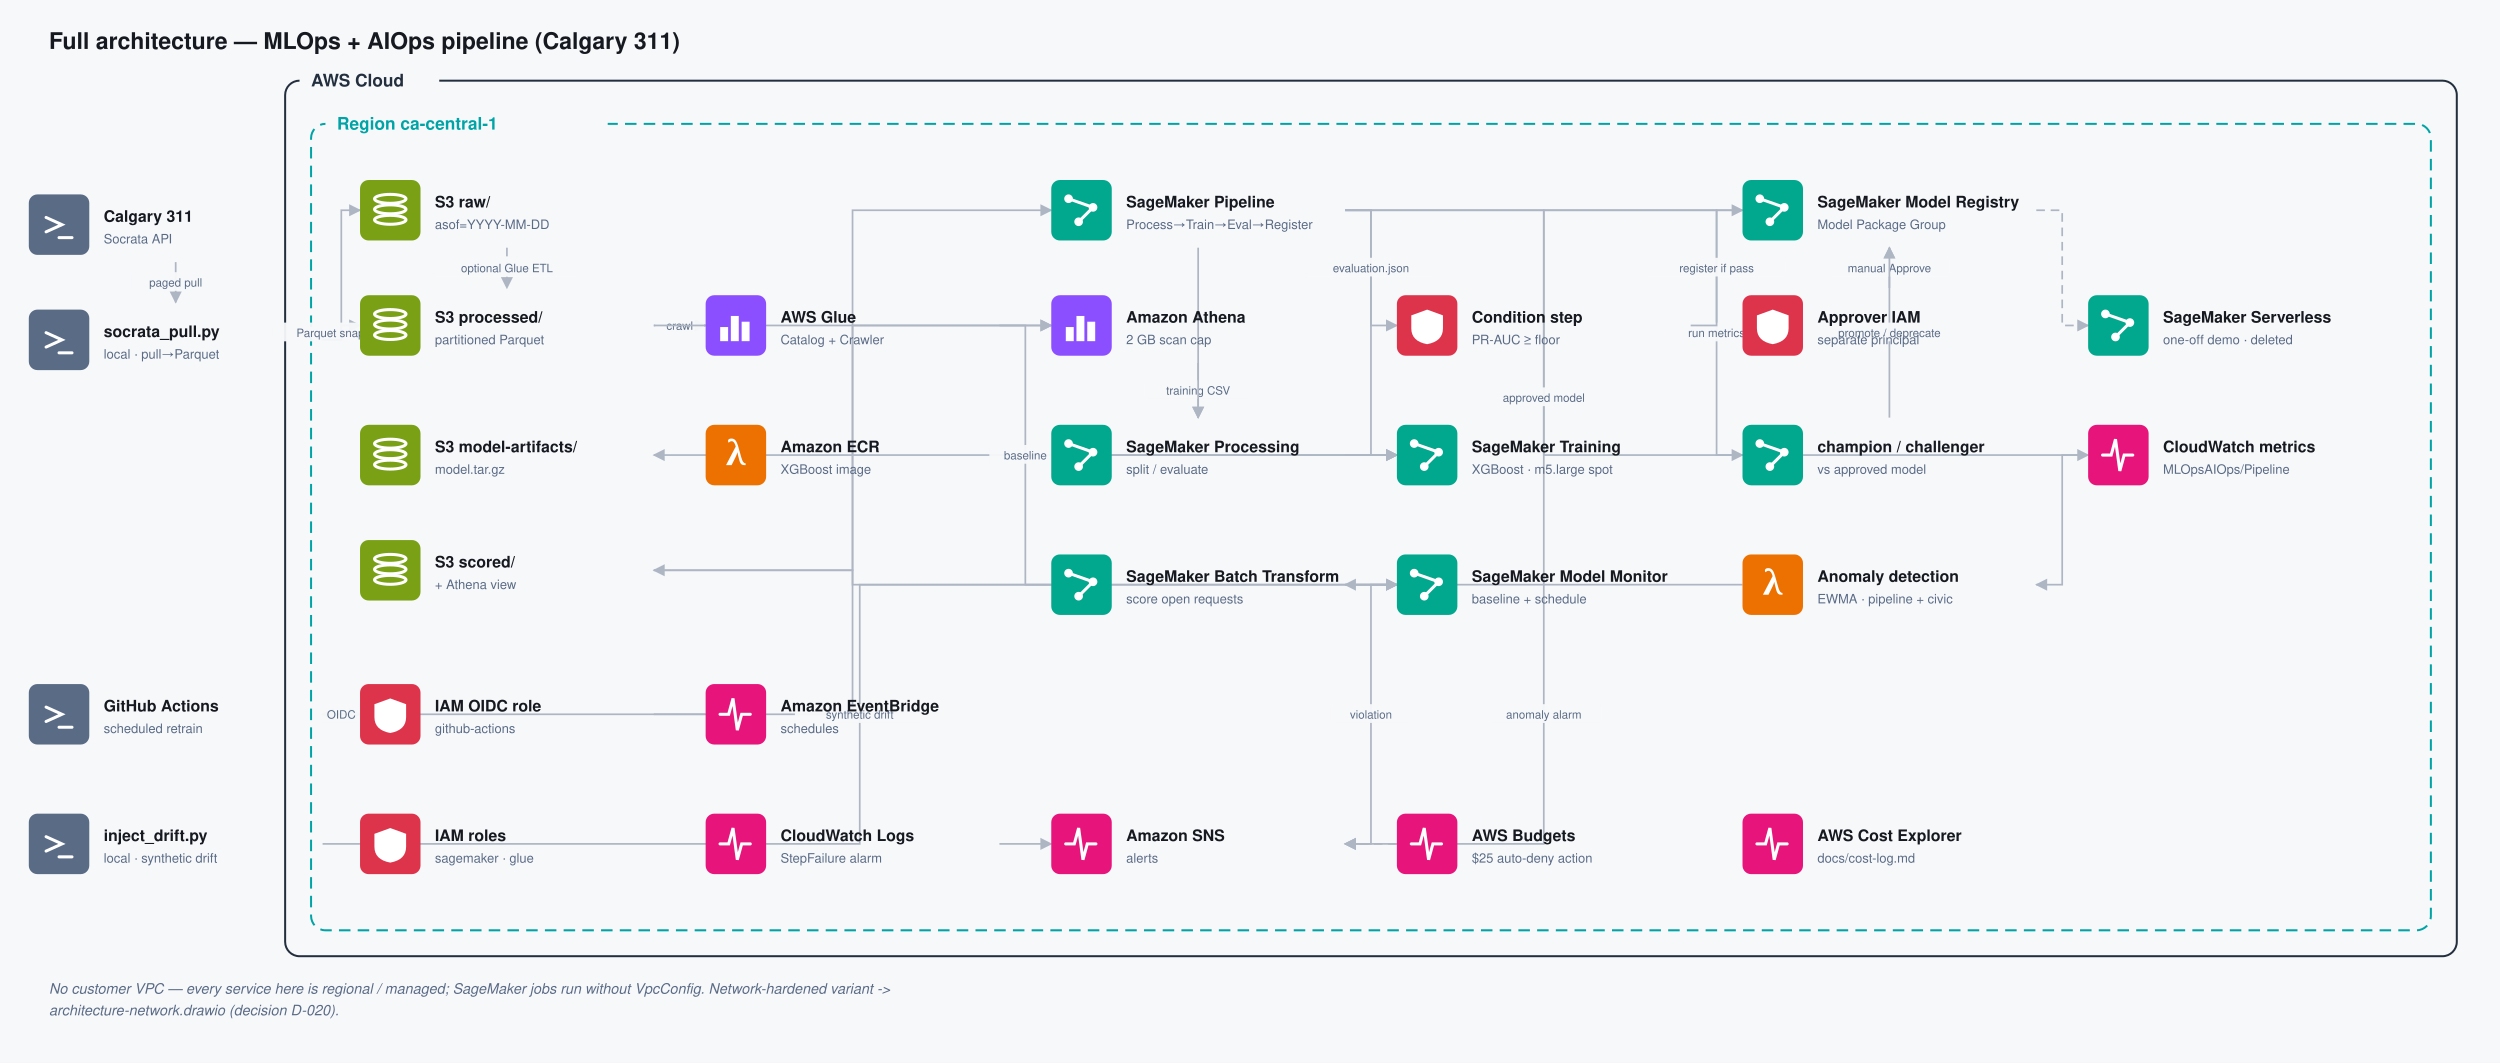
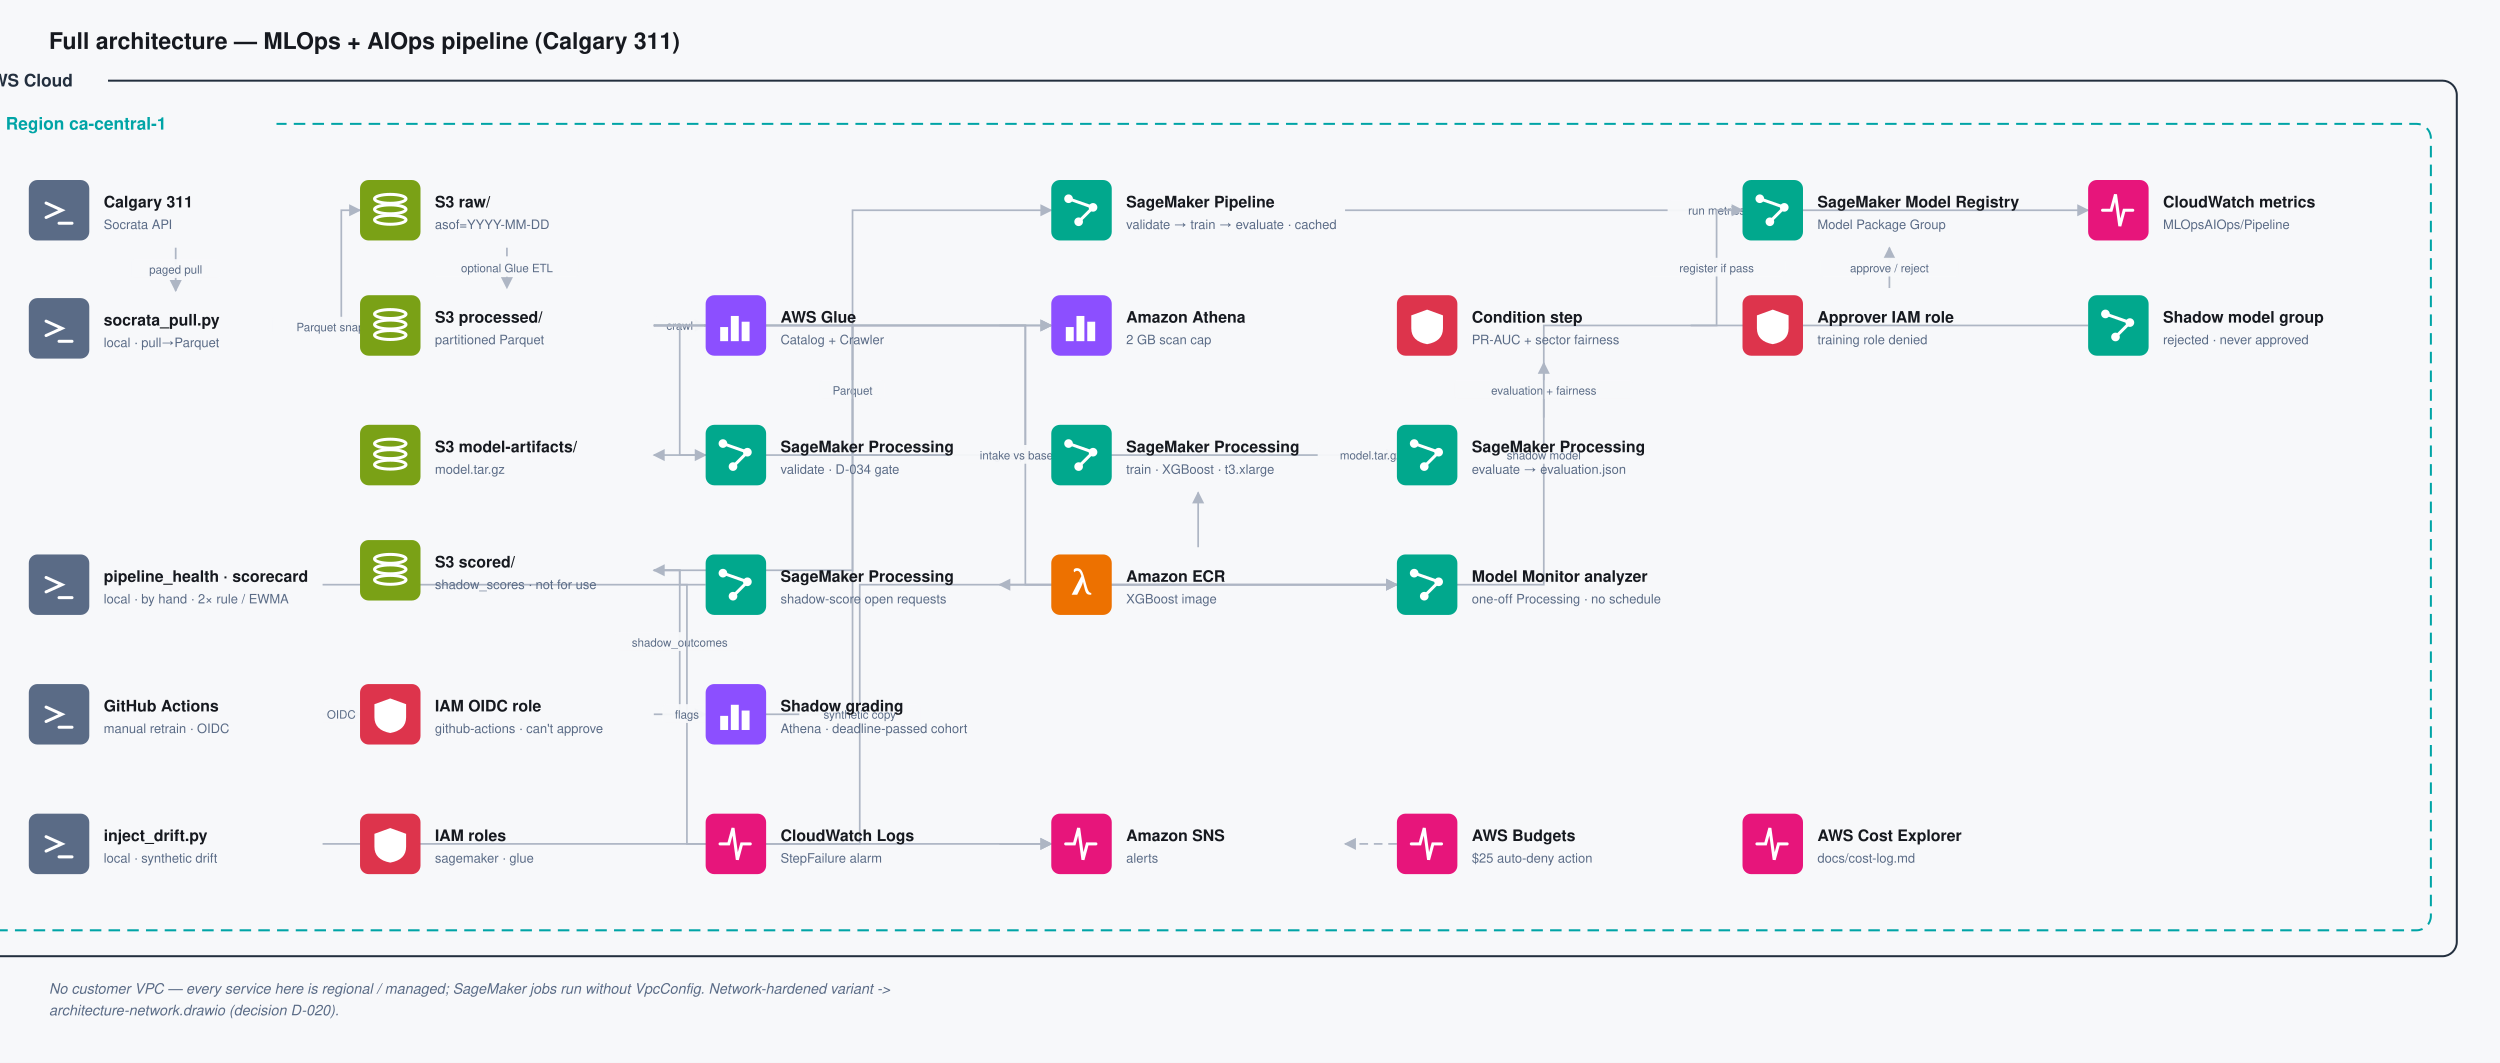
<svg xmlns="http://www.w3.org/2000/svg" viewBox="0 0 1736 738" font-family="Helvetica,Arial,sans-serif">
  <defs>
    <marker id="arw" viewBox="0 0 10 10" refX="9" refY="5" markerWidth="7" markerHeight="7" orient="auto-start-reverse">
      <path d="M0 0L10 5L0 10z" fill="#AEB6C4" />
    </marker>
  </defs>
  <rect width="1736" height="738" fill="#F7F8FA" />
  <text x="34" y="34" font-size="16" font-weight="800" fill="#16191F">Full architecture — MLOps + AIOps pipeline (Calgary 311)</text>
-   <rect x="198" y="56" width="1508" height="608" rx="10" fill="none" stroke="#232F3E" stroke-width="1.4" />
-   <rect x="208" y="47" width="97" height="18" rx="3" fill="#F7F8FA" />
-   <text x="216" y="60" font-size="12" font-weight="800" fill="#232F3E">AWS Cloud</text>
-   <rect x="216" y="86" width="1472" height="560" rx="10" fill="none" stroke="#00A4A6" stroke-width="1.4" stroke-dasharray="8 5" />
-   <rect x="226" y="77" width="196" height="18" rx="3" fill="#F7F8FA" />
-   <text x="234" y="90" font-size="12" font-weight="800" fill="#00A4A6">Region  ca-central-1</text>
-   <path d="M122,182 L122,196 L122,196 L122,210" fill="none" stroke="#AEB6C4" stroke-width="1.2" marker-end="url(#arw)" />
-   <rect x="91" y="189" width="62" height="13" rx="2" fill="#F7F8FA" opacity="0.95" />
-   <text x="122" y="199" font-size="8" text-anchor="middle" fill="#5A6B86">paged pull</text>
-   <path d="M224,236 L237,236 L237,146 L250,146" fill="none" stroke="#AEB6C4" stroke-width="1.2" marker-end="url(#arw)" />
-   <path d="M224,236 L237,236 L237,226 L250,226" fill="none" stroke="#AEB6C4" stroke-width="1.2" marker-end="url(#arw)" />
-   <rect x="189" y="224" width="96" height="13" rx="2" fill="#F7F8FA" opacity="0.95" />
-   <text x="237" y="234" font-size="8" text-anchor="middle" fill="#5A6B86">Parquet snapshot</text>
+   <rect x="-32" y="56" width="1738" height="608" rx="10" fill="none" stroke="#232F3E" stroke-width="1.4" />
+   <rect x="-22" y="47" width="97" height="18" rx="3" fill="#F7F8FA" />
+   <text x="-14" y="60" font-size="12" font-weight="800" fill="#232F3E">AWS Cloud</text>
+   <rect x="-14" y="86" width="1702" height="560" rx="10" fill="none" stroke="#00A4A6" stroke-width="1.4" stroke-dasharray="8 5" />
+   <rect x="-4" y="77" width="196" height="18" rx="3" fill="#F7F8FA" />
+   <text x="4" y="90" font-size="12" font-weight="800" fill="#00A4A6">Region  ca-central-1</text>
+   <path d="M122,172 L122,187 L122,187 L122,202" fill="none" stroke="#AEB6C4" stroke-width="1.2" marker-end="url(#arw)" />
+   <rect x="91" y="180" width="62" height="13" rx="2" fill="#F7F8FA" opacity="0.95" />
+   <text x="122" y="190" font-size="8" text-anchor="middle" fill="#5A6B86">paged pull</text>
+   <path d="M224,228 L237,228 L237,146 L250,146" fill="none" stroke="#AEB6C4" stroke-width="1.2" marker-end="url(#arw)" />
+   <path d="M224,228 L237,228 L237,226 L250,226" fill="none" stroke="#AEB6C4" stroke-width="1.2" marker-end="url(#arw)" />
+   <rect x="189" y="220" width="96" height="13" rx="2" fill="#F7F8FA" opacity="0.95" />
+   <text x="237" y="230" font-size="8" text-anchor="middle" fill="#5A6B86">Parquet snapshot</text>
  <path d="M352,172 L352,186 L352,186 L352,200" fill="none" stroke="#AEB6C4" stroke-width="1.2" stroke-dasharray="6 4" marker-end="url(#arw)" />
  <rect x="301" y="179" width="101" height="13" rx="2" fill="#F7F8FA" opacity="0.95" />
  <text x="352" y="189" font-size="8" text-anchor="middle" fill="#5A6B86">optional Glue ETL</text>
  <path d="M454,226 L472,226 L472,226 L490,226" fill="none" stroke="#AEB6C4" stroke-width="1.2" marker-end="url(#arw)" />
  <rect x="455" y="219" width="34" height="13" rx="2" fill="#F7F8FA" opacity="0.95" />
  <text x="472" y="229" font-size="8" text-anchor="middle" fill="#5A6B86">crawl</text>
  <path d="M694,226 L712,226 L712,226 L730,226" fill="none" stroke="#AEB6C4" stroke-width="1.2" marker-end="url(#arw)" />
  <path d="M694,586 L712,586 L712,586 L730,586" fill="none" stroke="#AEB6C4" stroke-width="1.2" marker-end="url(#arw)" />
  <path d="M970,586 L952,586 L952,586 L934,586" fill="none" stroke="#AEB6C4" stroke-width="1.2" stroke-dasharray="6 4" marker-end="url(#arw)" />
-   <path d="M832,252 L832,271 L832,271 L832,290" fill="none" stroke="#AEB6C4" stroke-width="1.2" marker-end="url(#arw)" />
-   <rect x="795" y="264" width="73" height="13" rx="2" fill="#F7F8FA" opacity="0.95" />
-   <text x="832" y="274" font-size="8" text-anchor="middle" fill="#5A6B86">training CSV</text>
-   <path d="M694,316 L832,316 L832,316 L970,316" fill="none" stroke="#AEB6C4" stroke-width="1.2" marker-end="url(#arw)" />
+   <path d="M454,226 L592,226 L592,316 L730,316" fill="none" stroke="#AEB6C4" stroke-width="1.2" marker-end="url(#arw)" />
+   <rect x="569" y="264" width="45" height="13" rx="2" fill="#F7F8FA" opacity="0.95" />
+   <text x="592" y="274" font-size="8" text-anchor="middle" fill="#5A6B86">Parquet</text>
+   <path d="M832,380 L832,361 L832,361 L832,342" fill="none" stroke="#AEB6C4" stroke-width="1.2" marker-end="url(#arw)" />
+   <path d="M454,226 L472,226 L472,316 L490,316" fill="none" stroke="#AEB6C4" stroke-width="1.2" marker-end="url(#arw)" />
+   <path d="M454,226 L712,226 L712,316 L970,316" fill="none" stroke="#AEB6C4" stroke-width="1.2" marker-end="url(#arw)" />
+   <path d="M694,316 L712,316 L712,316 L730,316" fill="none" stroke="#AEB6C4" stroke-width="1.2" marker-end="url(#arw)" />
+   <rect x="678" y="309" width="68" height="13" rx="2" fill="#F7F8FA" opacity="0.95" />
+   <text x="712" y="319" font-size="8" text-anchor="middle" fill="#5A6B86">gate passed</text>
  <path d="M934,316 L952,316 L952,316 L970,316" fill="none" stroke="#AEB6C4" stroke-width="1.2" marker-end="url(#arw)" />
-   <path d="M970,316 L712,316 L712,316 L454,316" fill="none" stroke="#AEB6C4" stroke-width="1.2" marker-end="url(#arw)" />
-   <path d="M832,172 L832,231 L832,231 L832,290" fill="none" stroke="#AEB6C4" stroke-width="1.2" marker-end="url(#arw)" />
-   <path d="M934,146 L952,146 L952,316 L970,316" fill="none" stroke="#AEB6C4" stroke-width="1.2" marker-end="url(#arw)" />
-   <path d="M934,146 L1192,146 L1192,316 L1450,316" fill="none" stroke="#AEB6C4" stroke-width="1.2" marker-end="url(#arw)" />
-   <rect x="1158" y="224" width="68" height="13" rx="2" fill="#F7F8FA" opacity="0.95" />
-   <text x="1192" y="234" font-size="8" text-anchor="middle" fill="#5A6B86">run metrics</text>
-   <path d="M934,146 L952,146 L952,226 L970,226" fill="none" stroke="#AEB6C4" stroke-width="1.2" marker-end="url(#arw)" />
-   <rect x="907" y="179" width="90" height="13" rx="2" fill="#F7F8FA" opacity="0.95" />
-   <text x="952" y="189" font-size="8" text-anchor="middle" fill="#5A6B86">evaluation.json</text>
+   <rect x="915" y="309" width="73" height="13" rx="2" fill="#F7F8FA" opacity="0.95" />
+   <text x="952" y="319" font-size="8" text-anchor="middle" fill="#5A6B86">model.tar.gz</text>
+   <path d="M730,316 L592,316 L592,316 L454,316" fill="none" stroke="#AEB6C4" stroke-width="1.2" marker-end="url(#arw)" />
+   <path d="M934,146 L1192,146 L1192,146 L1450,146" fill="none" stroke="#AEB6C4" stroke-width="1.2" marker-end="url(#arw)" />
+   <rect x="1158" y="139" width="68" height="13" rx="2" fill="#F7F8FA" opacity="0.95" />
+   <text x="1192" y="149" font-size="8" text-anchor="middle" fill="#5A6B86">run metrics</text>
+   <path d="M1072,290 L1072,271 L1072,271 L1072,252" fill="none" stroke="#AEB6C4" stroke-width="1.2" marker-end="url(#arw)" />
+   <rect x="1010" y="264" width="124" height="13" rx="2" fill="#F7F8FA" opacity="0.95" />
+   <text x="1072" y="274" font-size="8" text-anchor="middle" fill="#5A6B86">evaluation + fairness</text>
  <path d="M1174,226 L1192,226 L1192,146 L1210,146" fill="none" stroke="#AEB6C4" stroke-width="1.2" marker-end="url(#arw)" />
  <rect x="1144" y="179" width="96" height="13" rx="2" fill="#F7F8FA" opacity="0.95" />
  <text x="1192" y="189" font-size="8" text-anchor="middle" fill="#5A6B86">register if pass</text>
  <path d="M1312,200 L1312,186 L1312,186 L1312,172" fill="none" stroke="#AEB6C4" stroke-width="1.2" marker-end="url(#arw)" />
-   <rect x="1270" y="179" width="84" height="13" rx="2" fill="#F7F8FA" opacity="0.95" />
-   <text x="1312" y="189" font-size="8" text-anchor="middle" fill="#5A6B86">manual Approve</text>
-   <path d="M490,496 L357,496 L357,496 L224,496" fill="none" stroke="#AEB6C4" stroke-width="1.2" marker-end="url(#arw)" />
+   <rect x="1264" y="179" width="96" height="13" rx="2" fill="#F7F8FA" opacity="0.95" />
+   <text x="1312" y="189" font-size="8" text-anchor="middle" fill="#5A6B86">approve / reject</text>
  <path d="M224,496 L237,496 L237,496 L250,496" fill="none" stroke="#AEB6C4" stroke-width="1.2" marker-end="url(#arw)" />
  <rect x="223" y="489" width="28" height="13" rx="2" fill="#F7F8FA" opacity="0.95" />
  <text x="237" y="499" font-size="8" text-anchor="middle" fill="#5A6B86">OIDC</text>
  <path d="M454,496 L592,496 L592,146 L730,146" fill="none" stroke="#AEB6C4" stroke-width="1.2" marker-end="url(#arw)" />
-   <path d="M934,146 L1072,146 L1072,316 L1210,316" fill="none" stroke="#AEB6C4" stroke-width="1.2" marker-end="url(#arw)" />
-   <path d="M1312,290 L1312,231 L1312,231 L1312,172" fill="none" stroke="#AEB6C4" stroke-width="1.2" marker-end="url(#arw)" />
-   <rect x="1256" y="224" width="112" height="13" rx="2" fill="#F7F8FA" opacity="0.95" />
-   <text x="1312" y="234" font-size="8" text-anchor="middle" fill="#5A6B86">promote / deprecate</text>
-   <path d="M1210,146 L1072,146 L1072,406 L934,406" fill="none" stroke="#AEB6C4" stroke-width="1.2" marker-end="url(#arw)" />
-   <rect x="1030" y="269" width="84" height="13" rx="2" fill="#F7F8FA" opacity="0.95" />
-   <text x="1072" y="279" font-size="8" text-anchor="middle" fill="#5A6B86">approved model</text>
-   <path d="M1414,146 L1432,146 L1432,226 L1450,226" fill="none" stroke="#AEB6C4" stroke-width="1.2" stroke-dasharray="6 4" marker-end="url(#arw)" />
-   <path d="M730,406 L592,406 L592,396 L454,396" fill="none" stroke="#AEB6C4" stroke-width="1.2" marker-end="url(#arw)" />
+   <path d="M1450,226 L1072,226 L1072,406 L694,406" fill="none" stroke="#AEB6C4" stroke-width="1.2" marker-end="url(#arw)" />
+   <rect x="1035" y="309" width="73" height="13" rx="2" fill="#F7F8FA" opacity="0.95" />
+   <text x="1072" y="319" font-size="8" text-anchor="middle" fill="#5A6B86">shadow model</text>
+   <path d="M490,406 L472,406 L472,396 L454,396" fill="none" stroke="#AEB6C4" stroke-width="1.2" marker-end="url(#arw)" />
  <path d="M454,396 L592,396 L592,226 L730,226" fill="none" stroke="#AEB6C4" stroke-width="1.2" marker-end="url(#arw)" />
  <path d="M454,226 L712,226 L712,406 L970,406" fill="none" stroke="#AEB6C4" stroke-width="1.2" marker-end="url(#arw)" />
-   <rect x="687" y="309" width="51" height="13" rx="2" fill="#F7F8FA" opacity="0.95" />
-   <text x="712" y="319" font-size="8" text-anchor="middle" fill="#5A6B86">baseline</text>
-   <path d="M934,406 L952,406 L952,406 L970,406" fill="none" stroke="#AEB6C4" stroke-width="1.2" marker-end="url(#arw)" />
+   <rect x="659" y="309" width="107" height="13" rx="2" fill="#F7F8FA" opacity="0.95" />
+   <text x="712" y="319" font-size="8" text-anchor="middle" fill="#5A6B86">intake vs baseline</text>
  <path d="M224,586 L597,586 L597,406 L970,406" fill="none" stroke="#AEB6C4" stroke-width="1.2" marker-end="url(#arw)" />
-   <rect x="552" y="489" width="90" height="13" rx="2" fill="#F7F8FA" opacity="0.95" />
-   <text x="597" y="499" font-size="8" text-anchor="middle" fill="#5A6B86">synthetic drift</text>
-   <path d="M970,406 L952,406 L952,586 L934,586" fill="none" stroke="#AEB6C4" stroke-width="1.2" marker-end="url(#arw)" />
-   <rect x="924" y="489" width="56" height="13" rx="2" fill="#F7F8FA" opacity="0.95" />
-   <text x="952" y="499" font-size="8" text-anchor="middle" fill="#5A6B86">violation</text>
-   <path d="M1450,316 L1432,316 L1432,406 L1414,406" fill="none" stroke="#AEB6C4" stroke-width="1.2" marker-end="url(#arw)" />
-   <path d="M1210,406 L1072,406 L1072,586 L934,586" fill="none" stroke="#AEB6C4" stroke-width="1.2" marker-end="url(#arw)" />
-   <rect x="1033" y="489" width="79" height="13" rx="2" fill="#F7F8FA" opacity="0.95" />
-   <text x="1072" y="499" font-size="8" text-anchor="middle" fill="#5A6B86">anomaly alarm</text>
-   <g>
-     <rect x="20" y="135" width="42" height="42" rx="6" fill="#5A6B86" />
-     <path d="M32 151 l11 5 l-11 5" stroke="#fff" stroke-width="2.1" fill="none" stroke-linecap="round" />
-     <path d="M41 165 h9" stroke="#fff" stroke-width="2.1" fill="none" stroke-linecap="round" />
-     <text x="72" y="154" font-size="11" font-weight="700" fill="#16191F">Calgary 311</text>
-     <text x="72" y="169" font-size="9" fill="#5A6B86">Socrata API</text>
-   </g>
-   <g>
-     <rect x="20" y="215" width="42" height="42" rx="6" fill="#5A6B86" />
-     <path d="M32 231 l11 5 l-11 5" stroke="#fff" stroke-width="2.1" fill="none" stroke-linecap="round" />
-     <path d="M41 245 h9" stroke="#fff" stroke-width="2.1" fill="none" stroke-linecap="round" />
-     <text x="72" y="234" font-size="11" font-weight="700" fill="#16191F">socrata_pull.py</text>
-     <text x="72" y="249" font-size="9" fill="#5A6B86">local · pull→Parquet</text>
+   <rect x="555" y="489" width="84" height="13" rx="2" fill="#F7F8FA" opacity="0.95" />
+   <text x="597" y="499" font-size="8" text-anchor="middle" fill="#5A6B86">synthetic copy</text>
+   <path d="M454,396 L472,396 L472,496 L490,496" fill="none" stroke="#AEB6C4" stroke-width="1.2" marker-end="url(#arw)" />
+   <rect x="427" y="439" width="90" height="13" rx="2" fill="#F7F8FA" opacity="0.95" />
+   <text x="472" y="449" font-size="8" text-anchor="middle" fill="#5A6B86">shadow_outcomes</text>
+   <path d="M224,406 L477,406 L477,586 L730,586" fill="none" stroke="#AEB6C4" stroke-width="1.2" marker-end="url(#arw)" />
+   <rect x="460" y="489" width="34" height="13" rx="2" fill="#F7F8FA" opacity="0.95" />
+   <text x="477" y="499" font-size="8" text-anchor="middle" fill="#5A6B86">flags</text>
+   <g>
+     <rect x="20" y="125" width="42" height="42" rx="6" fill="#5A6B86" />
+     <path d="M32 141 l11 5 l-11 5" stroke="#fff" stroke-width="2.1" fill="none" stroke-linecap="round" />
+     <path d="M41 155 h9" stroke="#fff" stroke-width="2.1" fill="none" stroke-linecap="round" />
+     <text x="72" y="144" font-size="11" font-weight="700" fill="#16191F">Calgary 311</text>
+     <text x="72" y="159" font-size="9" fill="#5A6B86">Socrata API</text>
+   </g>
+   <g>
+     <rect x="20" y="207" width="42" height="42" rx="6" fill="#5A6B86" />
+     <path d="M32 223 l11 5 l-11 5" stroke="#fff" stroke-width="2.1" fill="none" stroke-linecap="round" />
+     <path d="M41 237 h9" stroke="#fff" stroke-width="2.1" fill="none" stroke-linecap="round" />
+     <text x="72" y="226" font-size="11" font-weight="700" fill="#16191F">socrata_pull.py</text>
+     <text x="72" y="241" font-size="9" fill="#5A6B86">local · pull→Parquet</text>
  </g>
  <g>
    <rect x="20" y="475" width="42" height="42" rx="6" fill="#5A6B86" />
    <path d="M32 491 l11 5 l-11 5" stroke="#fff" stroke-width="2.1" fill="none" stroke-linecap="round" />
    <path d="M41 505 h9" stroke="#fff" stroke-width="2.1" fill="none" stroke-linecap="round" />
    <text x="72" y="494" font-size="11" font-weight="700" fill="#16191F">GitHub Actions</text>
-     <text x="72" y="509" font-size="9" fill="#5A6B86">scheduled retrain</text>
+     <text x="72" y="509" font-size="9" fill="#5A6B86">manual retrain · OIDC</text>
  </g>
  <g>
    <rect x="20" y="565" width="42" height="42" rx="6" fill="#5A6B86" />
    <path d="M32 581 l11 5 l-11 5" stroke="#fff" stroke-width="2.1" fill="none" stroke-linecap="round" />
    <path d="M41 595 h9" stroke="#fff" stroke-width="2.1" fill="none" stroke-linecap="round" />
    <text x="72" y="584" font-size="11" font-weight="700" fill="#16191F">inject_drift.py</text>
    <text x="72" y="599" font-size="9" fill="#5A6B86">local · synthetic drift</text>
+   </g>
+   <g>
+     <rect x="20" y="385" width="42" height="42" rx="6" fill="#5A6B86" />
+     <path d="M32 401 l11 5 l-11 5" stroke="#fff" stroke-width="2.1" fill="none" stroke-linecap="round" />
+     <path d="M41 415 h9" stroke="#fff" stroke-width="2.1" fill="none" stroke-linecap="round" />
+     <text x="72" y="404" font-size="11" font-weight="700" fill="#16191F">pipeline_health · scorecard</text>
+     <text x="72" y="419" font-size="9" fill="#5A6B86">local · by hand · 2× rule / EWMA</text>
  </g>
  <g>
    <rect x="250" y="125" width="42" height="42" rx="6" fill="#7AA116" />
    <ellipse cx="271.0" cy="138.08" rx="10.92" ry="3.1" stroke="#fff" stroke-width="2.1" fill="none" stroke-linecap="round" />
    <ellipse cx="271.0" cy="145.36" rx="10.92" ry="3.1" stroke="#fff" stroke-width="2.1" fill="none" stroke-linecap="round" />
    <ellipse cx="271.0" cy="152.64" rx="10.92" ry="3.1" stroke="#fff" stroke-width="2.1" fill="none" stroke-linecap="round" />
    <text x="302" y="144" font-size="11" font-weight="700" fill="#16191F">S3  raw/</text>
    <text x="302" y="159" font-size="9" fill="#5A6B86">asof=YYYY-MM-DD</text>
  </g>
  <g>
    <rect x="250" y="205" width="42" height="42" rx="6" fill="#7AA116" />
    <ellipse cx="271.0" cy="218.08" rx="10.92" ry="3.1" stroke="#fff" stroke-width="2.1" fill="none" stroke-linecap="round" />
    <ellipse cx="271.0" cy="225.36" rx="10.92" ry="3.1" stroke="#fff" stroke-width="2.1" fill="none" stroke-linecap="round" />
    <ellipse cx="271.0" cy="232.64" rx="10.92" ry="3.1" stroke="#fff" stroke-width="2.1" fill="none" stroke-linecap="round" />
    <text x="302" y="224" font-size="11" font-weight="700" fill="#16191F">S3  processed/</text>
    <text x="302" y="239" font-size="9" fill="#5A6B86">partitioned Parquet</text>
  </g>
  <g>
    <rect x="250" y="295" width="42" height="42" rx="6" fill="#7AA116" />
    <ellipse cx="271.0" cy="308.08" rx="10.92" ry="3.1" stroke="#fff" stroke-width="2.1" fill="none" stroke-linecap="round" />
    <ellipse cx="271.0" cy="315.36" rx="10.92" ry="3.1" stroke="#fff" stroke-width="2.1" fill="none" stroke-linecap="round" />
    <ellipse cx="271.0" cy="322.64" rx="10.92" ry="3.1" stroke="#fff" stroke-width="2.1" fill="none" stroke-linecap="round" />
    <text x="302" y="314" font-size="11" font-weight="700" fill="#16191F">S3  model-artifacts/</text>
    <text x="302" y="329" font-size="9" fill="#5A6B86">model.tar.gz</text>
  </g>
  <g>
    <rect x="250" y="375" width="42" height="42" rx="6" fill="#7AA116" />
    <ellipse cx="271.0" cy="388.08" rx="10.92" ry="3.1" stroke="#fff" stroke-width="2.1" fill="none" stroke-linecap="round" />
    <ellipse cx="271.0" cy="395.36" rx="10.92" ry="3.1" stroke="#fff" stroke-width="2.1" fill="none" stroke-linecap="round" />
    <ellipse cx="271.0" cy="402.64" rx="10.92" ry="3.1" stroke="#fff" stroke-width="2.1" fill="none" stroke-linecap="round" />
    <text x="302" y="394" font-size="11" font-weight="700" fill="#16191F">S3  scored/</text>
-     <text x="302" y="409" font-size="9" fill="#5A6B86">+ Athena view</text>
+     <text x="302" y="409" font-size="9" fill="#5A6B86">shadow_scores · not for use</text>
  </g>
  <g>
    <rect x="730" y="125" width="42" height="42" rx="6" fill="#01A88D" />
    <path d="M742 138 L759 144 L749 154" stroke="#fff" stroke-width="2.1" fill="none" stroke-linecap="round" />
    <circle cx="742" cy="138" r="3" fill="#fff" />
    <circle cx="759" cy="144" r="3" fill="#fff" />
    <circle cx="749" cy="154" r="3" fill="#fff" />
    <text x="782" y="144" font-size="11" font-weight="700" fill="#16191F">SageMaker Pipeline</text>
-     <text x="782" y="159" font-size="9" fill="#5A6B86">Process→Train→Eval→Register</text>
+     <text x="782" y="159" font-size="9" fill="#5A6B86">validate → train → evaluate · cached</text>
  </g>
  <g>
    <rect x="490" y="205" width="42" height="42" rx="6" fill="#8C4FFF" />
    <rect x="500.1" y="227.1" width="5.5" height="9.8" fill="#fff" />
    <rect x="507.5" y="219.4" width="5.5" height="17.5" fill="#fff" />
    <rect x="515.0" y="223.4" width="5.5" height="13.5" fill="#fff" />
    <text x="542" y="224" font-size="11" font-weight="700" fill="#16191F">AWS Glue</text>
    <text x="542" y="239" font-size="9" fill="#5A6B86">Catalog + Crawler</text>
  </g>
  <g>
    <rect x="730" y="205" width="42" height="42" rx="6" fill="#8C4FFF" />
    <rect x="740.1" y="227.1" width="5.5" height="9.8" fill="#fff" />
    <rect x="747.5" y="219.4" width="5.5" height="17.5" fill="#fff" />
    <rect x="755.0" y="223.4" width="5.5" height="13.5" fill="#fff" />
    <text x="782" y="224" font-size="11" font-weight="700" fill="#16191F">Amazon Athena</text>
    <text x="782" y="239" font-size="9" fill="#5A6B86">2 GB scan cap</text>
  </g>
  <g>
    <rect x="970" y="205" width="42" height="42" rx="6" fill="#DD344C" />
    <path d="M991 215 L1002 219 V228 Q1002 237 991 239 Q980 237 980 228 V219 Z" fill="#fff" />
    <text x="1022" y="224" font-size="11" font-weight="700" fill="#16191F">Condition step</text>
-     <text x="1022" y="239" font-size="9" fill="#5A6B86">PR-AUC ≥ floor</text>
-   </g>
-   <g>
-     <rect x="490" y="295" width="42" height="42" rx="6" fill="#ED7100" />
-     <text x="511.0" y="323" font-size="24" text-anchor="middle" font-family="Georgia,serif" font-weight="700" fill="#fff">λ</text>
-     <text x="542" y="314" font-size="11" font-weight="700" fill="#16191F">Amazon ECR</text>
-     <text x="542" y="329" font-size="9" fill="#5A6B86">XGBoost image</text>
+     <text x="1022" y="239" font-size="9" fill="#5A6B86">PR-AUC + sector fairness</text>
+   </g>
+   <g>
+     <rect x="730" y="385" width="42" height="42" rx="6" fill="#ED7100" />
+     <text x="751.0" y="413" font-size="24" text-anchor="middle" font-family="Georgia,serif" font-weight="700" fill="#fff">λ</text>
+     <text x="782" y="404" font-size="11" font-weight="700" fill="#16191F">Amazon ECR</text>
+     <text x="782" y="419" font-size="9" fill="#5A6B86">XGBoost image</text>
+   </g>
+   <g>
+     <rect x="490" y="295" width="42" height="42" rx="6" fill="#01A88D" />
+     <path d="M502 308 L519 314 L509 324" stroke="#fff" stroke-width="2.1" fill="none" stroke-linecap="round" />
+     <circle cx="502" cy="308" r="3" fill="#fff" />
+     <circle cx="519" cy="314" r="3" fill="#fff" />
+     <circle cx="509" cy="324" r="3" fill="#fff" />
+     <text x="542" y="314" font-size="11" font-weight="700" fill="#16191F">SageMaker Processing</text>
+     <text x="542" y="329" font-size="9" fill="#5A6B86">validate · D-034 gate</text>
+   </g>
+   <g>
+     <rect x="970" y="295" width="42" height="42" rx="6" fill="#01A88D" />
+     <path d="M982 308 L999 314 L989 324" stroke="#fff" stroke-width="2.1" fill="none" stroke-linecap="round" />
+     <circle cx="982" cy="308" r="3" fill="#fff" />
+     <circle cx="999" cy="314" r="3" fill="#fff" />
+     <circle cx="989" cy="324" r="3" fill="#fff" />
+     <text x="1022" y="314" font-size="11" font-weight="700" fill="#16191F">SageMaker Processing</text>
+     <text x="1022" y="329" font-size="9" fill="#5A6B86">evaluate → evaluation.json</text>
  </g>
  <g>
    <rect x="730" y="295" width="42" height="42" rx="6" fill="#01A88D" />
    <path d="M742 308 L759 314 L749 324" stroke="#fff" stroke-width="2.1" fill="none" stroke-linecap="round" />
    <circle cx="742" cy="308" r="3" fill="#fff" />
    <circle cx="759" cy="314" r="3" fill="#fff" />
    <circle cx="749" cy="324" r="3" fill="#fff" />
    <text x="782" y="314" font-size="11" font-weight="700" fill="#16191F">SageMaker Processing</text>
-     <text x="782" y="329" font-size="9" fill="#5A6B86">split / evaluate</text>
-   </g>
-   <g>
-     <rect x="970" y="295" width="42" height="42" rx="6" fill="#01A88D" />
-     <path d="M982 308 L999 314 L989 324" stroke="#fff" stroke-width="2.1" fill="none" stroke-linecap="round" />
-     <circle cx="982" cy="308" r="3" fill="#fff" />
-     <circle cx="999" cy="314" r="3" fill="#fff" />
-     <circle cx="989" cy="324" r="3" fill="#fff" />
-     <text x="1022" y="314" font-size="11" font-weight="700" fill="#16191F">SageMaker Training</text>
-     <text x="1022" y="329" font-size="9" fill="#5A6B86">XGBoost · m5.large spot</text>
+     <text x="782" y="329" font-size="9" fill="#5A6B86">train · XGBoost · t3.xlarge</text>
  </g>
  <g>
    <rect x="1210" y="125" width="42" height="42" rx="6" fill="#01A88D" />
    <path d="M1222 138 L1239 144 L1229 154" stroke="#fff" stroke-width="2.1" fill="none" stroke-linecap="round" />
    <circle cx="1222" cy="138" r="3" fill="#fff" />
    <circle cx="1239" cy="144" r="3" fill="#fff" />
    <circle cx="1229" cy="154" r="3" fill="#fff" />
    <text x="1262" y="144" font-size="11" font-weight="700" fill="#16191F">SageMaker Model Registry</text>
    <text x="1262" y="159" font-size="9" fill="#5A6B86">Model Package Group</text>
  </g>
  <g>
    <rect x="1210" y="205" width="42" height="42" rx="6" fill="#DD344C" />
    <path d="M1231 215 L1242 219 V228 Q1242 237 1231 239 Q1220 237 1220 228 V219 Z" fill="#fff" />
-     <text x="1262" y="224" font-size="11" font-weight="700" fill="#16191F">Approver IAM</text>
-     <text x="1262" y="239" font-size="9" fill="#5A6B86">separate principal</text>
-   </g>
-   <g>
-     <rect x="1210" y="295" width="42" height="42" rx="6" fill="#01A88D" />
-     <path d="M1222 308 L1239 314 L1229 324" stroke="#fff" stroke-width="2.1" fill="none" stroke-linecap="round" />
-     <circle cx="1222" cy="308" r="3" fill="#fff" />
-     <circle cx="1239" cy="314" r="3" fill="#fff" />
-     <circle cx="1229" cy="324" r="3" fill="#fff" />
-     <text x="1262" y="314" font-size="11" font-weight="700" fill="#16191F">champion / challenger</text>
-     <text x="1262" y="329" font-size="9" fill="#5A6B86">vs approved model</text>
+     <text x="1262" y="224" font-size="11" font-weight="700" fill="#16191F">Approver IAM role</text>
+     <text x="1262" y="239" font-size="9" fill="#5A6B86">training role denied</text>
  </g>
  <g>
    <rect x="1450" y="205" width="42" height="42" rx="6" fill="#01A88D" />
    <path d="M1462 218 L1479 224 L1469 234" stroke="#fff" stroke-width="2.1" fill="none" stroke-linecap="round" />
    <circle cx="1462" cy="218" r="3" fill="#fff" />
    <circle cx="1479" cy="224" r="3" fill="#fff" />
    <circle cx="1469" cy="234" r="3" fill="#fff" />
-     <text x="1502" y="224" font-size="11" font-weight="700" fill="#16191F">SageMaker Serverless</text>
-     <text x="1502" y="239" font-size="9" fill="#5A6B86">one-off demo · deleted</text>
-   </g>
-   <g>
-     <rect x="1450" y="295" width="42" height="42" rx="6" fill="#E7157B" />
-     <path d="M1460 316 h6 l3 -11 l3 22 l3 -11 h6" stroke="#fff" stroke-width="2.1" fill="none" stroke-linecap="round" />
-     <text x="1502" y="314" font-size="11" font-weight="700" fill="#16191F">CloudWatch metrics</text>
-     <text x="1502" y="329" font-size="9" fill="#5A6B86">MLOpsAIOps/Pipeline</text>
-   </g>
-   <g>
-     <rect x="730" y="385" width="42" height="42" rx="6" fill="#01A88D" />
-     <path d="M742 398 L759 404 L749 414" stroke="#fff" stroke-width="2.1" fill="none" stroke-linecap="round" />
-     <circle cx="742" cy="398" r="3" fill="#fff" />
-     <circle cx="759" cy="404" r="3" fill="#fff" />
-     <circle cx="749" cy="414" r="3" fill="#fff" />
-     <text x="782" y="404" font-size="11" font-weight="700" fill="#16191F">SageMaker Batch Transform</text>
-     <text x="782" y="419" font-size="9" fill="#5A6B86">score open requests</text>
+     <text x="1502" y="224" font-size="11" font-weight="700" fill="#16191F">Shadow model group</text>
+     <text x="1502" y="239" font-size="9" fill="#5A6B86">rejected · never approved</text>
+   </g>
+   <g>
+     <rect x="1450" y="125" width="42" height="42" rx="6" fill="#E7157B" />
+     <path d="M1460 146 h6 l3 -11 l3 22 l3 -11 h6" stroke="#fff" stroke-width="2.1" fill="none" stroke-linecap="round" />
+     <text x="1502" y="144" font-size="11" font-weight="700" fill="#16191F">CloudWatch metrics</text>
+     <text x="1502" y="159" font-size="9" fill="#5A6B86">MLOpsAIOps/Pipeline</text>
+   </g>
+   <g>
+     <rect x="490" y="385" width="42" height="42" rx="6" fill="#01A88D" />
+     <path d="M502 398 L519 404 L509 414" stroke="#fff" stroke-width="2.1" fill="none" stroke-linecap="round" />
+     <circle cx="502" cy="398" r="3" fill="#fff" />
+     <circle cx="519" cy="404" r="3" fill="#fff" />
+     <circle cx="509" cy="414" r="3" fill="#fff" />
+     <text x="542" y="404" font-size="11" font-weight="700" fill="#16191F">SageMaker Processing</text>
+     <text x="542" y="419" font-size="9" fill="#5A6B86">shadow-score open requests</text>
  </g>
  <g>
    <rect x="970" y="385" width="42" height="42" rx="6" fill="#01A88D" />
    <path d="M982 398 L999 404 L989 414" stroke="#fff" stroke-width="2.1" fill="none" stroke-linecap="round" />
    <circle cx="982" cy="398" r="3" fill="#fff" />
    <circle cx="999" cy="404" r="3" fill="#fff" />
    <circle cx="989" cy="414" r="3" fill="#fff" />
-     <text x="1022" y="404" font-size="11" font-weight="700" fill="#16191F">SageMaker Model Monitor</text>
-     <text x="1022" y="419" font-size="9" fill="#5A6B86">baseline + schedule</text>
-   </g>
-   <g>
-     <rect x="1210" y="385" width="42" height="42" rx="6" fill="#ED7100" />
-     <text x="1231.0" y="413" font-size="24" text-anchor="middle" font-family="Georgia,serif" font-weight="700" fill="#fff">λ</text>
-     <text x="1262" y="404" font-size="11" font-weight="700" fill="#16191F">Anomaly detection</text>
-     <text x="1262" y="419" font-size="9" fill="#5A6B86">EWMA · pipeline + civic</text>
+     <text x="1022" y="404" font-size="11" font-weight="700" fill="#16191F">Model Monitor analyzer</text>
+     <text x="1022" y="419" font-size="9" fill="#5A6B86">one-off Processing · no schedule</text>
  </g>
  <g>
    <rect x="250" y="475" width="42" height="42" rx="6" fill="#DD344C" />
    <path d="M271 485 L282 489 V498 Q282 507 271 509 Q260 507 260 498 V489 Z" fill="#fff" />
    <text x="302" y="494" font-size="11" font-weight="700" fill="#16191F">IAM OIDC role</text>
-     <text x="302" y="509" font-size="9" fill="#5A6B86">github-actions</text>
-   </g>
-   <g>
-     <rect x="490" y="475" width="42" height="42" rx="6" fill="#E7157B" />
-     <path d="M500 496 h6 l3 -11 l3 22 l3 -11 h6" stroke="#fff" stroke-width="2.1" fill="none" stroke-linecap="round" />
-     <text x="542" y="494" font-size="11" font-weight="700" fill="#16191F">Amazon EventBridge</text>
-     <text x="542" y="509" font-size="9" fill="#5A6B86">schedules</text>
+     <text x="302" y="509" font-size="9" fill="#5A6B86">github-actions · can't approve</text>
+   </g>
+   <g>
+     <rect x="490" y="475" width="42" height="42" rx="6" fill="#8C4FFF" />
+     <rect x="500.1" y="497.1" width="5.5" height="9.8" fill="#fff" />
+     <rect x="507.5" y="489.4" width="5.5" height="17.5" fill="#fff" />
+     <rect x="515.0" y="493.4" width="5.5" height="13.5" fill="#fff" />
+     <text x="542" y="494" font-size="11" font-weight="700" fill="#16191F">Shadow grading</text>
+     <text x="542" y="509" font-size="9" fill="#5A6B86">Athena · deadline-passed cohort</text>
  </g>
  <g>
    <rect x="250" y="565" width="42" height="42" rx="6" fill="#DD344C" />
    <path d="M271 575 L282 579 V588 Q282 597 271 599 Q260 597 260 588 V579 Z" fill="#fff" />
    <text x="302" y="584" font-size="11" font-weight="700" fill="#16191F">IAM roles</text>
    <text x="302" y="599" font-size="9" fill="#5A6B86">sagemaker · glue</text>
  </g>
  <g>
    <rect x="490" y="565" width="42" height="42" rx="6" fill="#E7157B" />
    <path d="M500 586 h6 l3 -11 l3 22 l3 -11 h6" stroke="#fff" stroke-width="2.1" fill="none" stroke-linecap="round" />
    <text x="542" y="584" font-size="11" font-weight="700" fill="#16191F">CloudWatch Logs</text>
    <text x="542" y="599" font-size="9" fill="#5A6B86">StepFailure alarm</text>
  </g>
  <g>
    <rect x="730" y="565" width="42" height="42" rx="6" fill="#E7157B" />
    <path d="M740 586 h6 l3 -11 l3 22 l3 -11 h6" stroke="#fff" stroke-width="2.1" fill="none" stroke-linecap="round" />
    <text x="782" y="584" font-size="11" font-weight="700" fill="#16191F">Amazon SNS</text>
    <text x="782" y="599" font-size="9" fill="#5A6B86">alerts</text>
  </g>
  <g>
    <rect x="970" y="565" width="42" height="42" rx="6" fill="#E7157B" />
    <path d="M980 586 h6 l3 -11 l3 22 l3 -11 h6" stroke="#fff" stroke-width="2.1" fill="none" stroke-linecap="round" />
    <text x="1022" y="584" font-size="11" font-weight="700" fill="#16191F">AWS Budgets</text>
    <text x="1022" y="599" font-size="9" fill="#5A6B86">$25 auto-deny action</text>
  </g>
  <g>
    <rect x="1210" y="565" width="42" height="42" rx="6" fill="#E7157B" />
    <path d="M1220 586 h6 l3 -11 l3 22 l3 -11 h6" stroke="#fff" stroke-width="2.1" fill="none" stroke-linecap="round" />
    <text x="1262" y="584" font-size="11" font-weight="700" fill="#16191F">AWS Cost Explorer</text>
    <text x="1262" y="599" font-size="9" fill="#5A6B86">docs/cost-log.md</text>
  </g>
  <text x="34" y="690" font-size="10" fill="#5A6B86" font-style="italic">No customer VPC — every service here is regional / managed; SageMaker jobs run without VpcConfig. Network-hardened variant -&gt;</text>
  <text x="34" y="705" font-size="10" fill="#5A6B86" font-style="italic">architecture-network.drawio (decision D-020).</text>
</svg>
